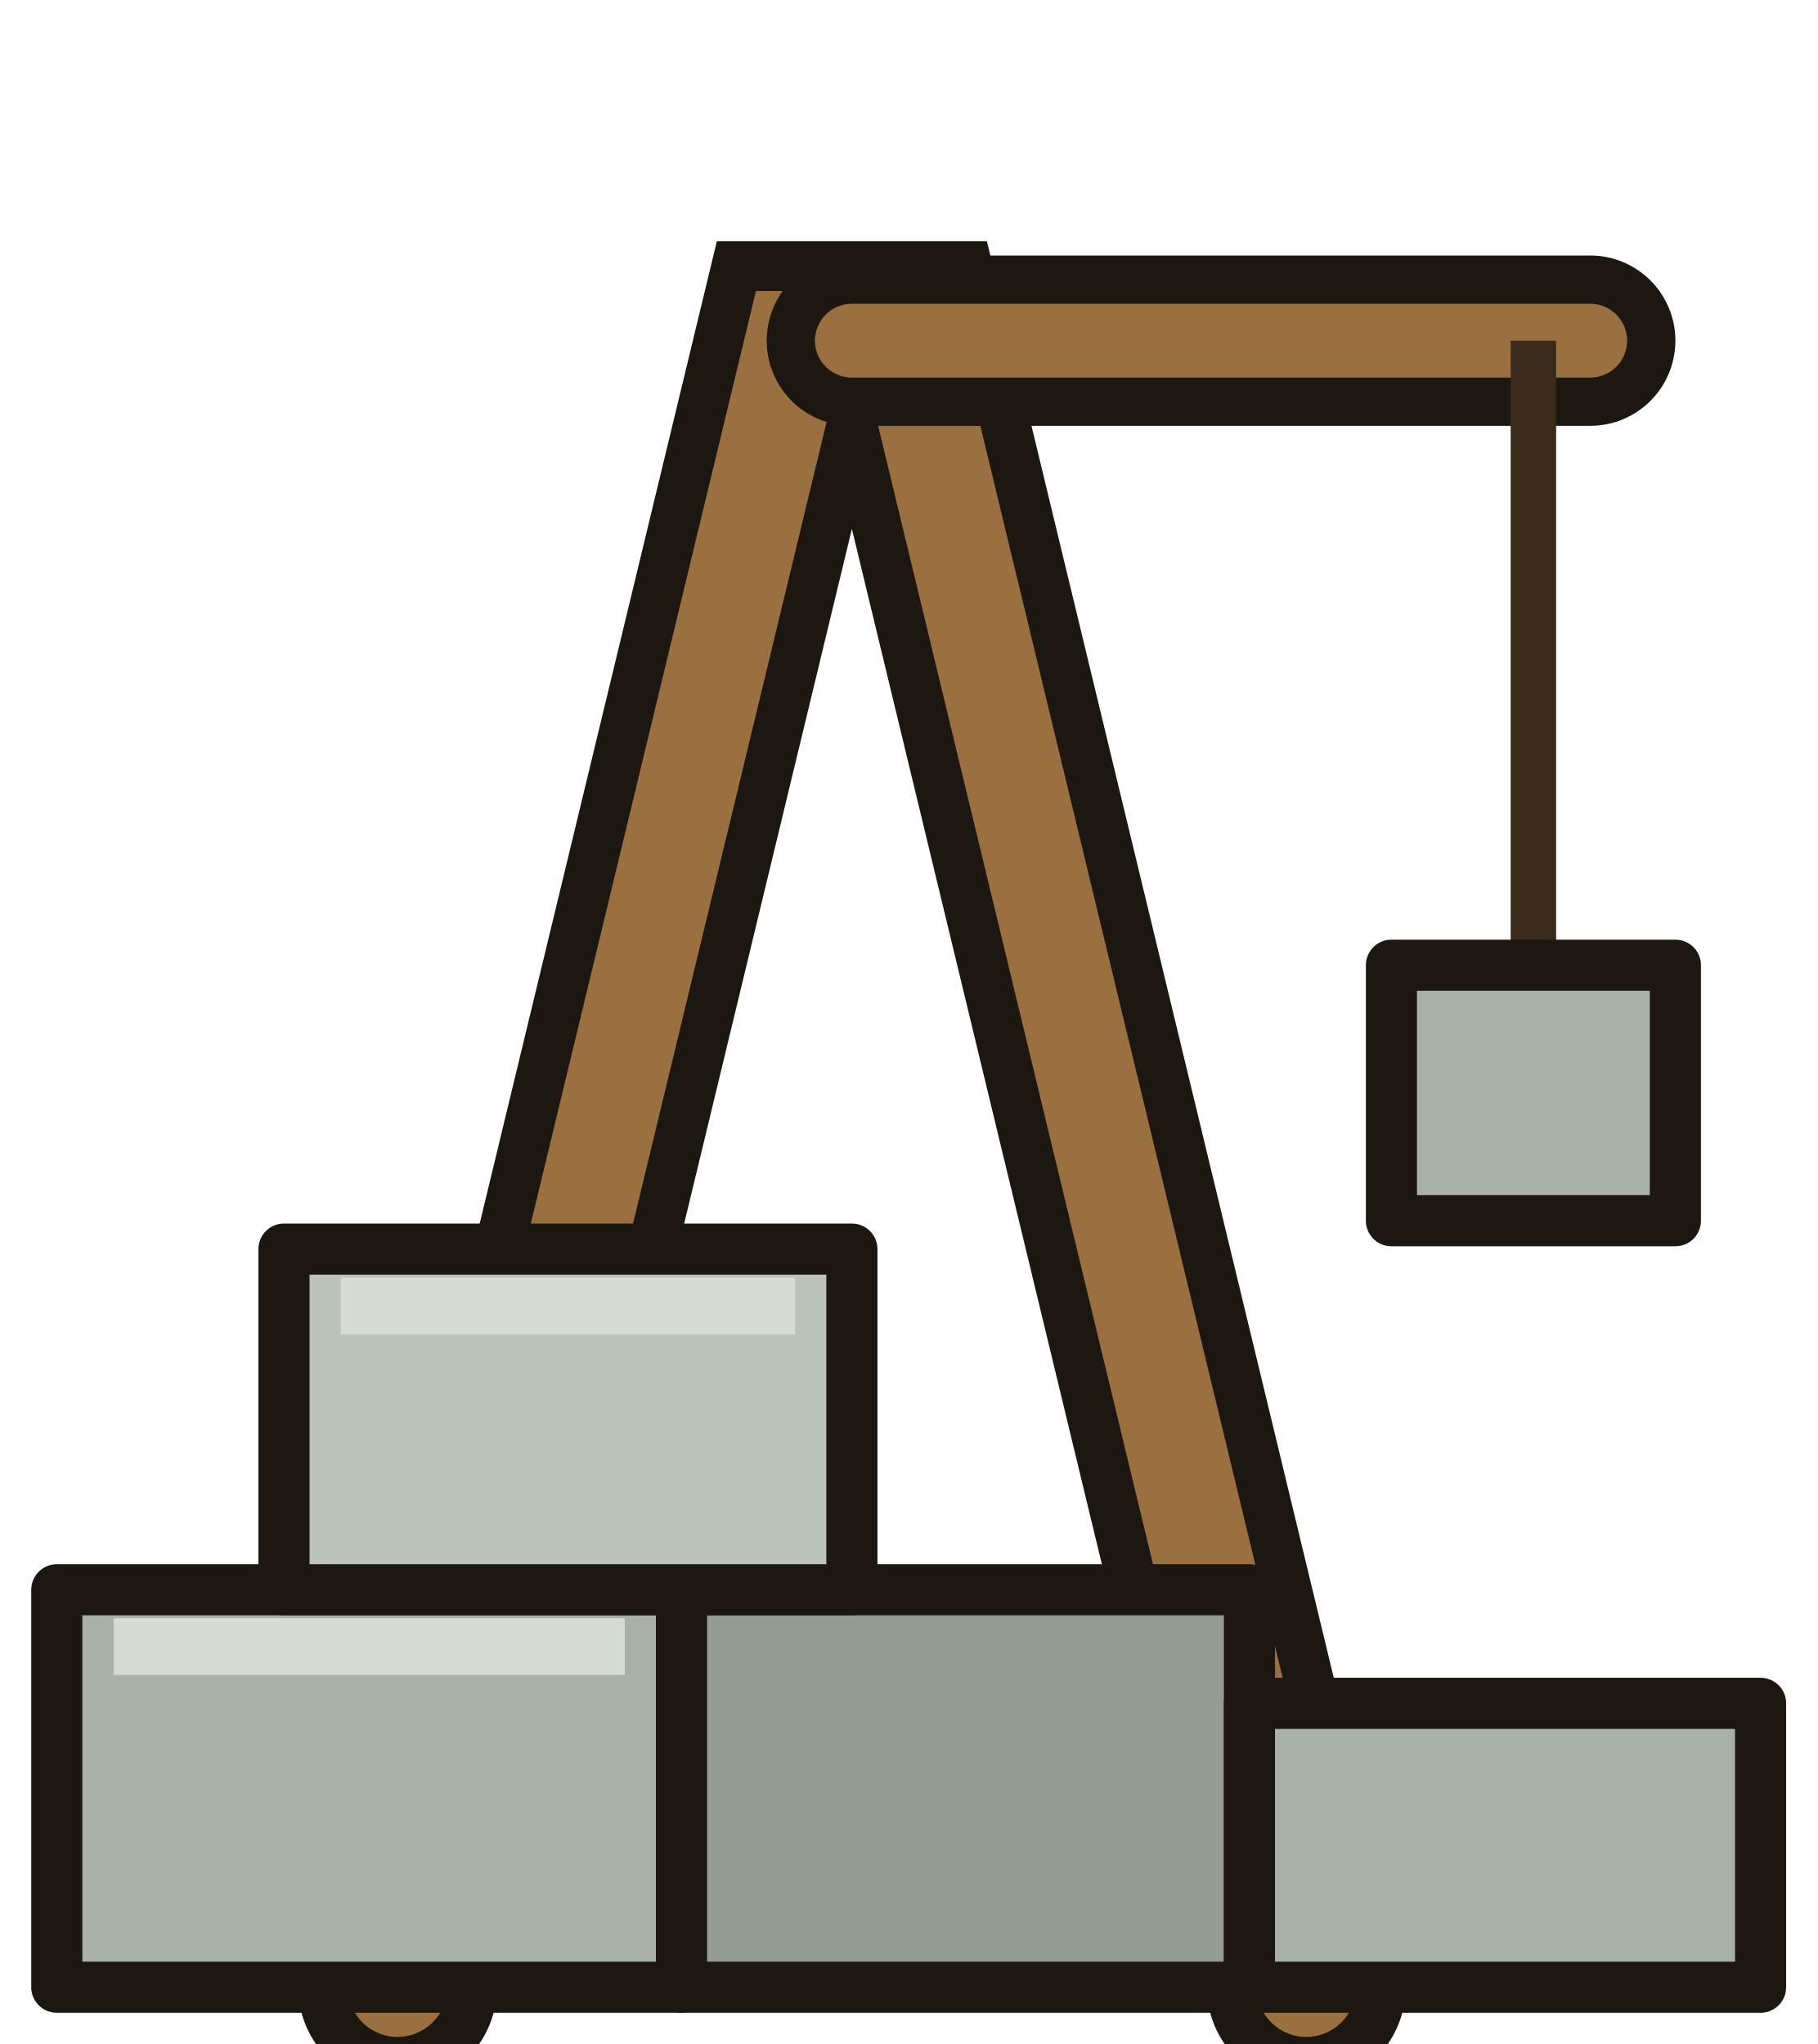
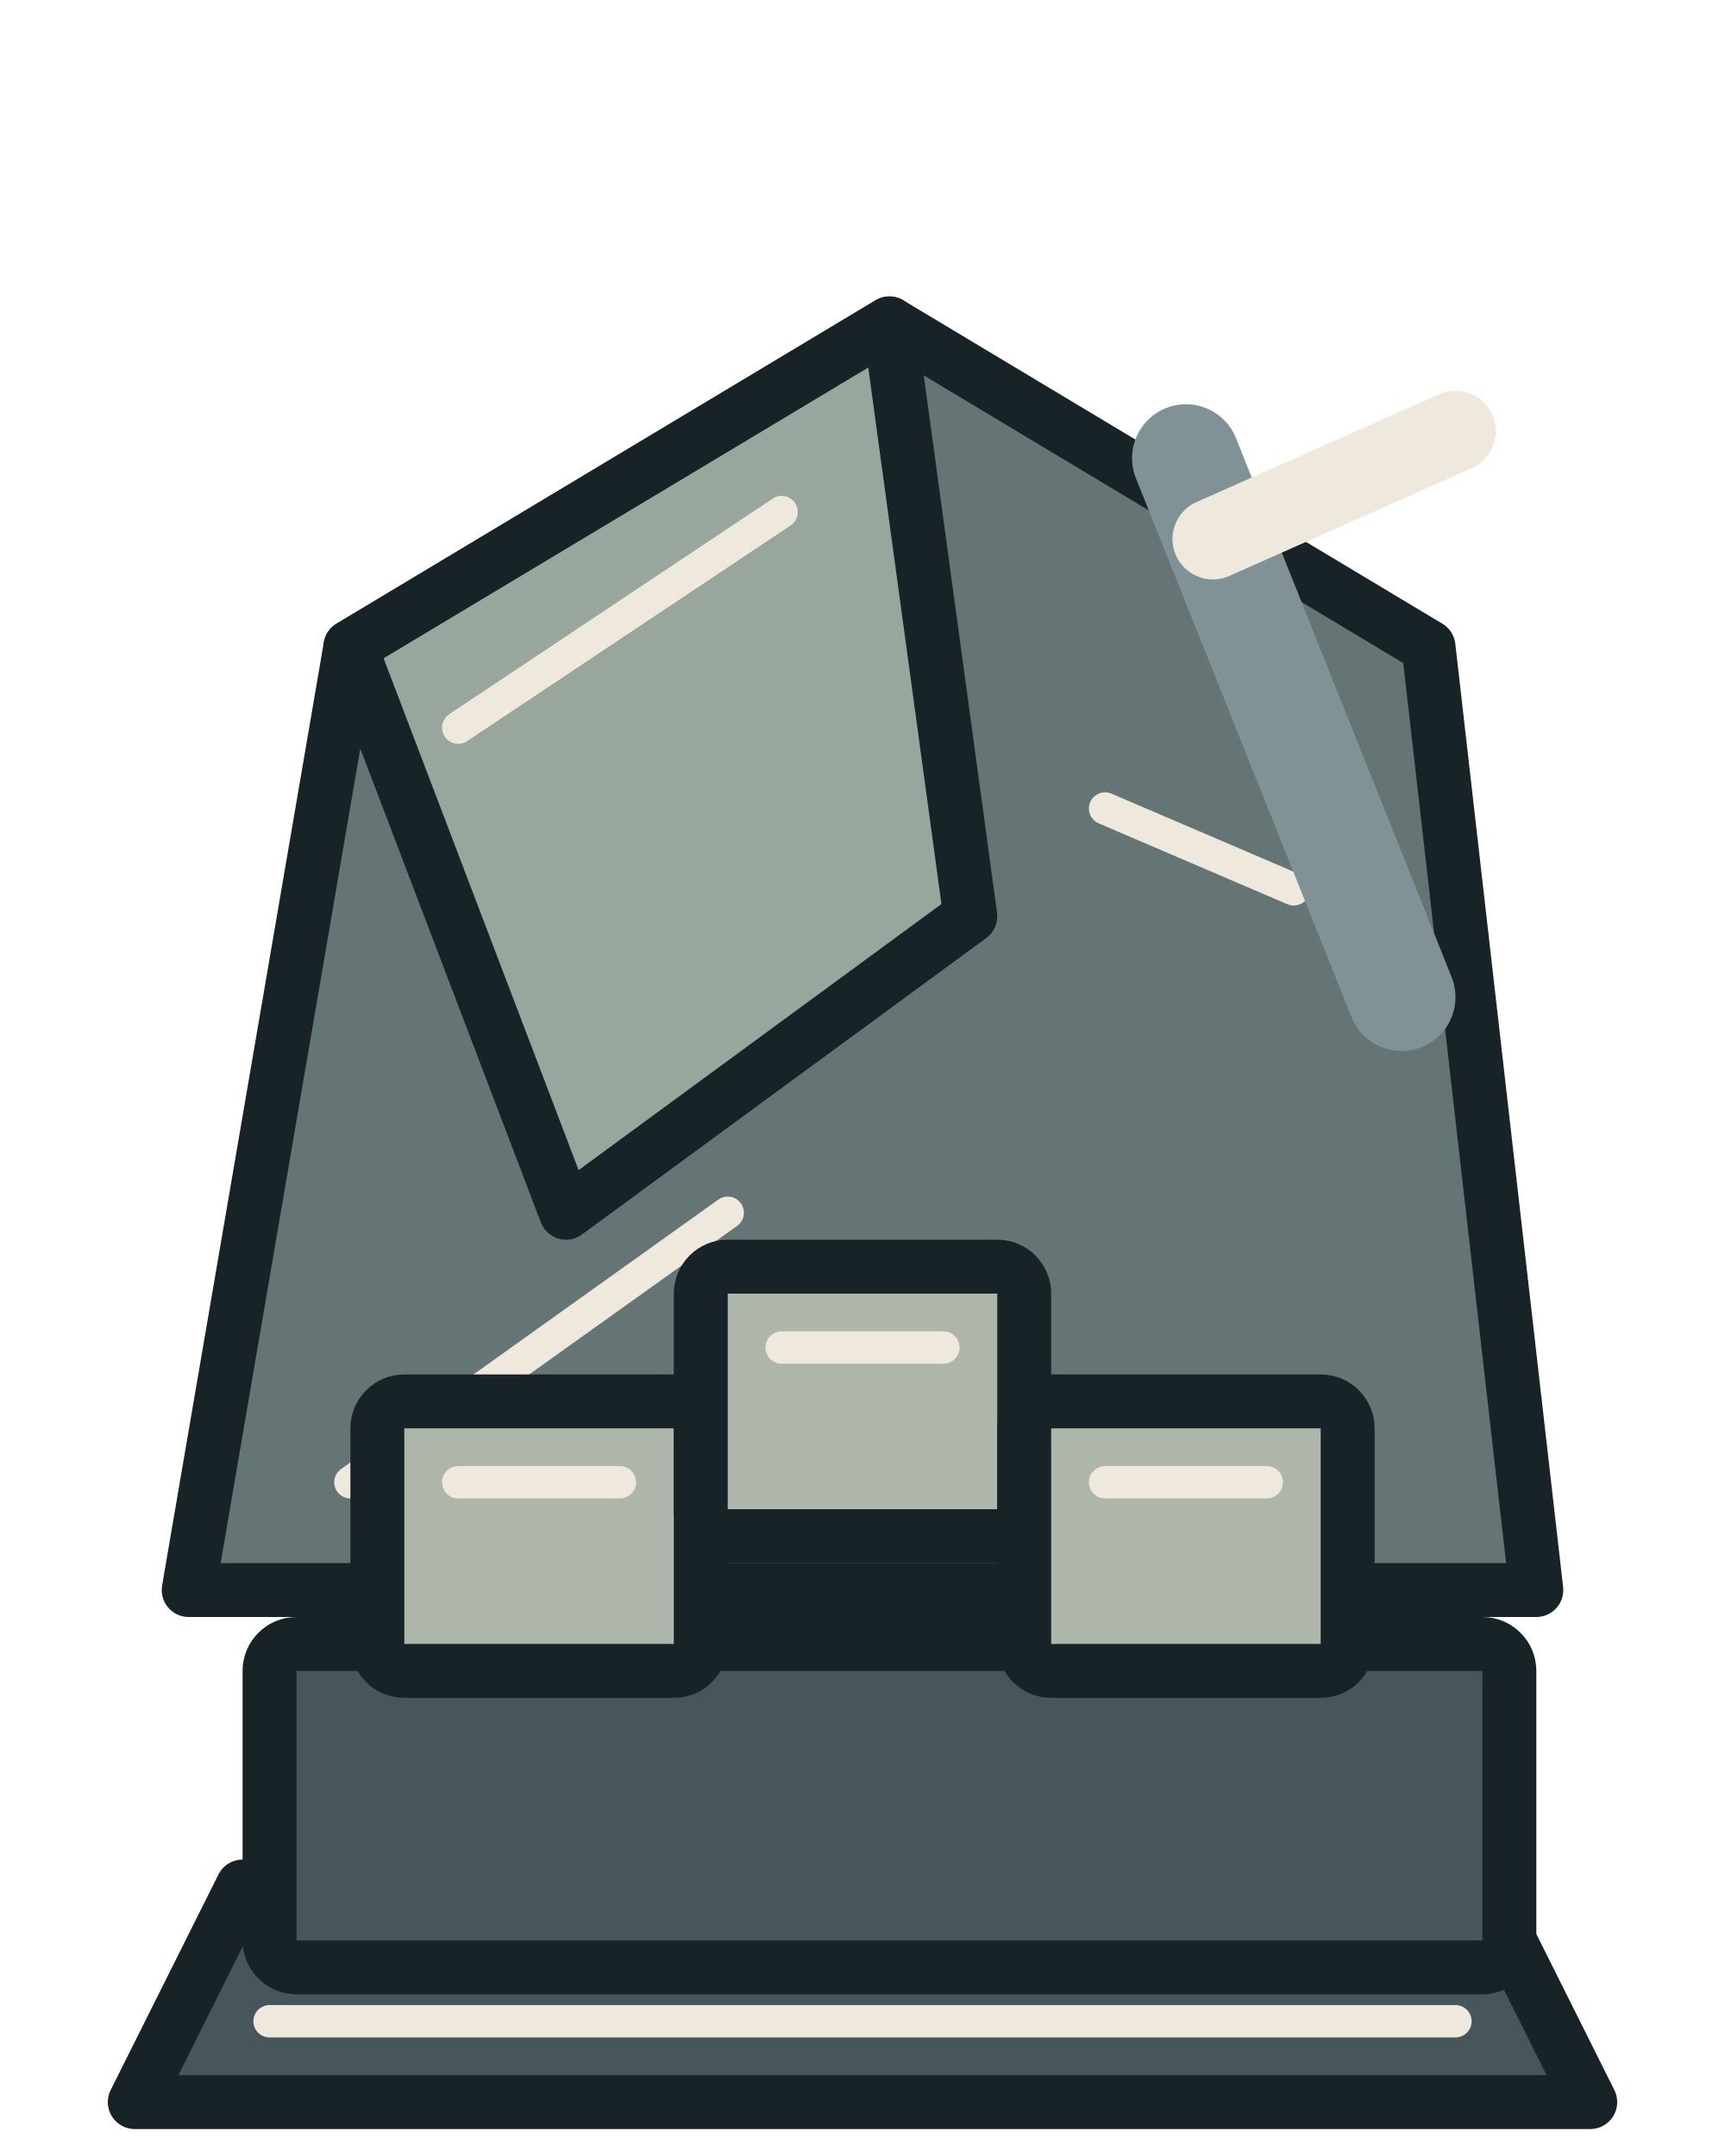
- <svg xmlns="http://www.w3.org/2000/svg" width="64" height="72" viewBox="0 0 64 72">
-   <path d="M14 70l14-58 4 0 14 58" fill="none" stroke="#1d1712" stroke-width="7" stroke-linecap="round" />
-   <path d="M14 70l14-58 4 0 14 58" fill="none" stroke="#9a7040" stroke-width="3.5" stroke-linecap="round" />
-   <path d="M30 12h26" stroke="#1d1712" stroke-width="6" stroke-linecap="round" />
-   <path d="M30 12h26" stroke="#9a7040" stroke-width="2.6" stroke-linecap="round" />
-   <path d="M54 12v22" stroke="#3a2a1c" stroke-width="1.6" />
-   <rect x="49" y="34" width="10" height="9" fill="#a9b0a6" stroke="#1d1712" stroke-width="1.8" stroke-linejoin="round" stroke-linecap="round" />
-   <g stroke="#1d1712" stroke-width="1.8" stroke-linejoin="round" stroke-linecap="round">
-     <rect x="2" y="56" width="22" height="14" fill="#a9b0a6" />
-     <rect x="24" y="56" width="20" height="14" fill="#949b91" />
-     <rect x="44" y="60" width="18" height="10" fill="#a9b0a6" />
-     <rect x="10" y="44" width="20" height="12" fill="#bcc3b8" />
+ <svg xmlns="http://www.w3.org/2000/svg" width="64" height="80" viewBox="0 0 64 80">
+   <g stroke-linejoin="round" stroke-linecap="round">
+     <path d="M5 78L9 70H55L59 78Z" fill="#46565b" stroke="#172326" stroke-width="2" />
+     <path d="M10 75H54" fill="none" stroke="#eee9dc" stroke-width="1.2" />
+     <path d="M7 59L13 24L33 12L53 24L57 59Z" fill="#657475" stroke="#172326" stroke-width="2" />
+     <path d="M13 24L33 12L36 34L21 45Z" fill="#99a69e" stroke="#172326" stroke-width="2" />
+     <path d="M17 27L29 19M13 55L27 45M41 30L48 33" fill="none" stroke="#eee9dc" stroke-width="1.2" />
+     <rect x="10" y="61" width="46" height="12" rx="1" fill="#46565b" stroke="#172326" stroke-width="2" />
+     <rect x="14" y="52" width="12" height="10" rx="1" fill="#aeb6ac" stroke="#172326" stroke-width="2" />
+     <path d="M17 55H23" fill="none" stroke="#eee9dc" stroke-width="1.2" />
+     <rect x="26" y="47" width="12" height="10" rx="1" fill="#aeb6ac" stroke="#172326" stroke-width="2" />
+     <path d="M29 50H35" fill="none" stroke="#eee9dc" stroke-width="1.2" />
+     <rect x="38" y="52" width="12" height="10" rx="1" fill="#aeb6ac" stroke="#172326" stroke-width="2" />
+     <path d="M41 55H47" fill="none" stroke="#eee9dc" stroke-width="1.2" />
+     <path d="M44 17L52 37" fill="none" stroke="#809295" stroke-width="4" />
+     <path d="M45 20L54 16" fill="none" stroke="#eee9dc" stroke-width="3" />
  </g>
-   <path d="M4 58h18M12 46h16" stroke="#d6dcd2" stroke-width="2" />
</svg>
